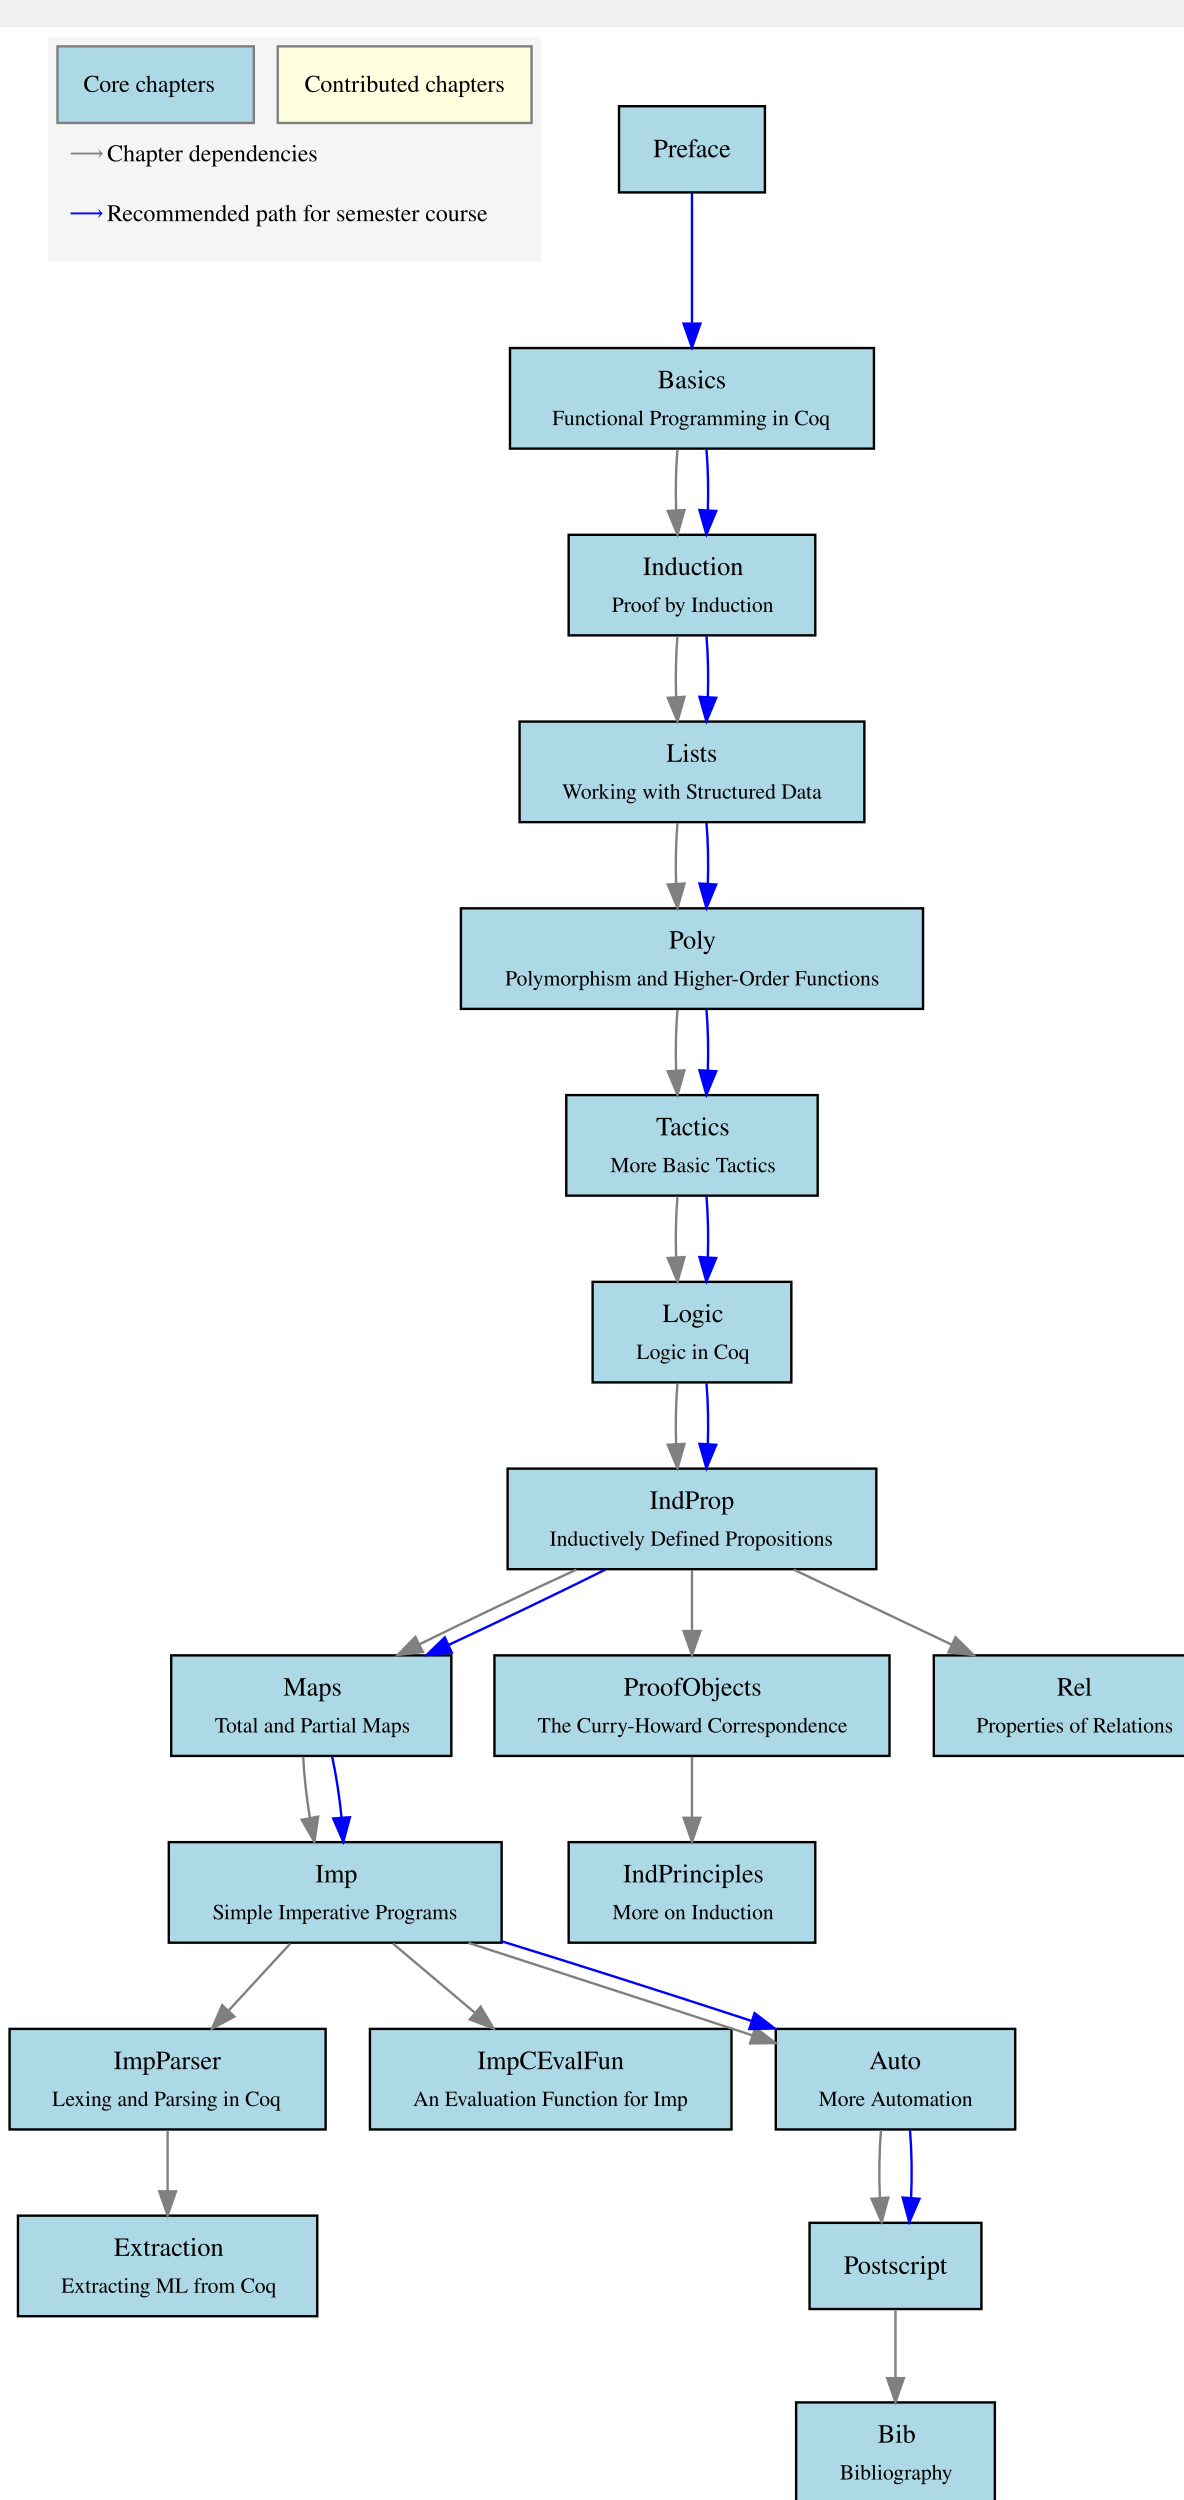
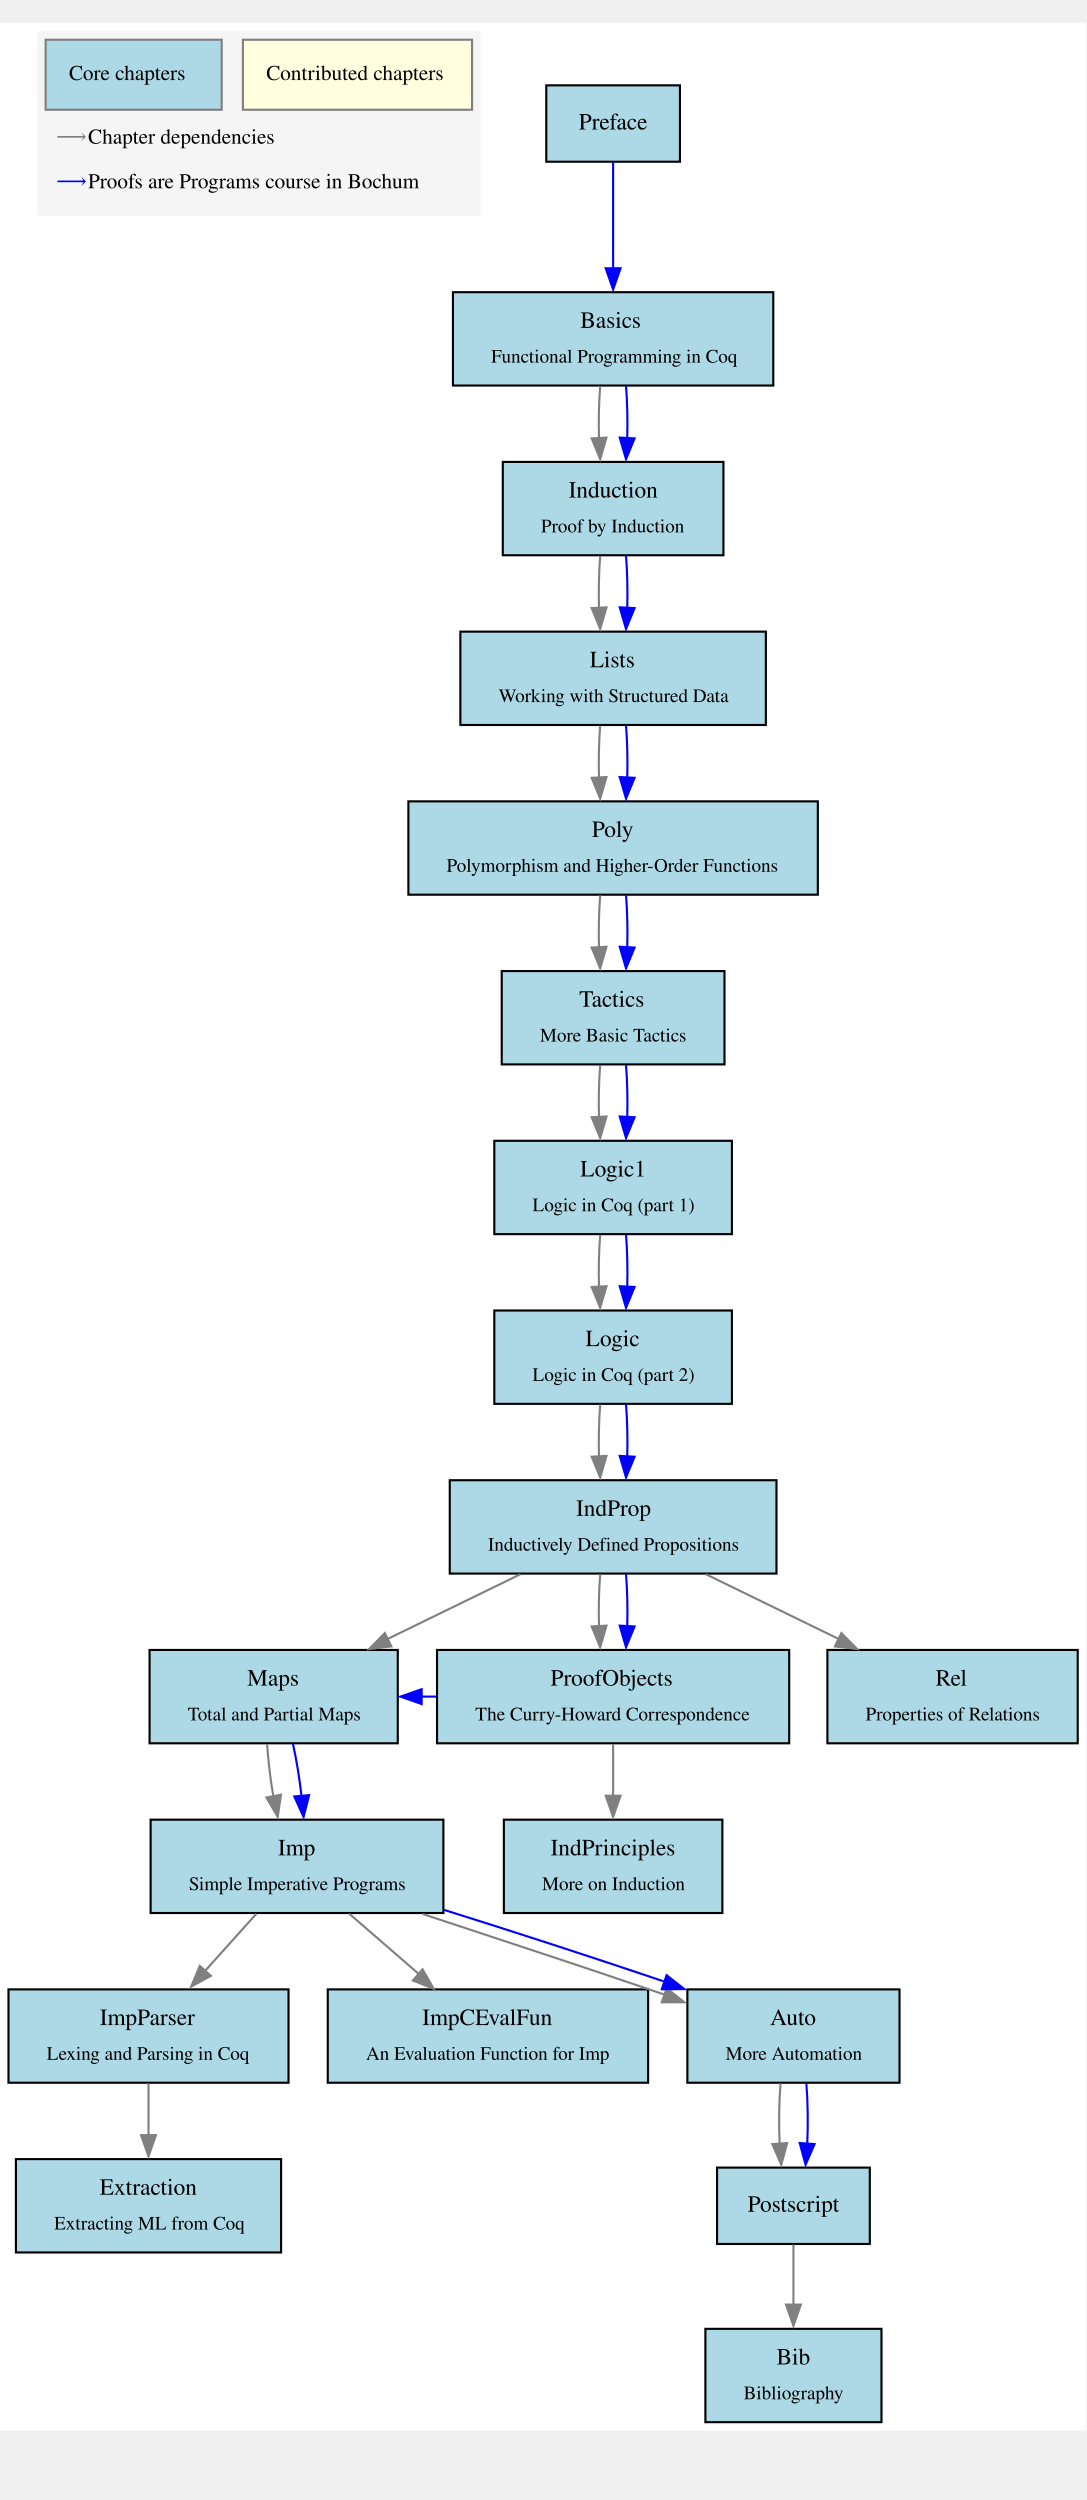
- <svg xmlns="http://www.w3.org/2000/svg" xmlns:xlink="http://www.w3.org/1999/xlink" width="504pt" height="1065pt" viewBox="0.00 21.60 504.00 1043.38">
-   <g id="graph0" class="graph deps" transform="scale(1.02 1.02) rotate(0) translate(4 1055.94)">
-     <polygon fill="white" stroke="transparent" points="-4,4 -4,-1034 508,-1034 508,4 -4,4" />
+ <svg xmlns="http://www.w3.org/2000/svg" xmlns:xlink="http://www.w3.org/1999/xlink" width="504pt" height="1160pt" viewBox="0.00 21.60 504.00 1138.87">
+   <g id="graph0" class="graph deps" transform="scale(0.984375 0.984375) rotate(0) translate(4 1152.94)">
+     <polygon fill="white" stroke="none" points="-4,4 -4,-1131 508,-1131 508,4 -4,4" />
    <g id="node1" class="node">
      <g id="a_node1">
        <a xlink:title="Go to chapter" target="_top">
-           <polygon fill="WhiteSmoke" stroke="transparent" points="222,-1030 16,-1030 16,-936 222,-936 222,-1030" />
-           <polygon fill="lightblue" stroke="transparent" points="20,-994 20,-1026 102,-1026 102,-994 20,-994" />
-           <polygon fill="none" stroke="#7f7f7f" points="20,-994 20,-1026 102,-1026 102,-994 20,-994" />
-           <text text-anchor="start" x="30.87" y="-1007" font-family="Times,serif" font-size="10.00"> Core chapters </text>
-           <polygon fill="lightyellow" stroke="transparent" points="112,-994 112,-1026 218,-1026 218,-994 112,-994" />
-           <polygon fill="none" stroke="#7f7f7f" points="112,-994 112,-1026 218,-1026 218,-994 112,-994" />
-           <text text-anchor="start" x="123.21" y="-1007" font-family="Times,serif" font-size="10.00">Contributed chapters</text>
-           <text text-anchor="start" x="25" y="-978" font-family="Times,serif" font-size="10.00" fill="gray">⟶</text>
-           <text text-anchor="start" x="40.74" y="-978" font-family="Times,serif" font-size="10.00">     Chapter dependencies</text>
-           <text text-anchor="start" x="24.91" y="-953" font-family="Times,serif" font-size="10.00" fill="blue">⟶</text>
-           <text text-anchor="start" x="40.65" y="-953" font-family="Times,serif" font-size="10.00">     Recommended path for semester course</text>
+           <polygon fill="WhiteSmoke" stroke="none" points="222.5,-1127 13.5,-1127 13.5,-1040 222.5,-1040 222.5,-1127" />
+           <polygon fill="lightblue" stroke="none" points="17.5,-1090 17.5,-1123 100.5,-1123 100.5,-1090 17.5,-1090" />
+           <polygon fill="none" stroke="#7f7f7f" points="17.5,-1090 17.5,-1123 100.5,-1123 100.5,-1090 17.5,-1090" />
+           <text text-anchor="start" x="28.5" y="-1104" font-family="Times,serif" font-size="10.00"> Core chapters </text>
+           <polygon fill="lightyellow" stroke="none" points="110.5,-1090 110.5,-1123 218.5,-1123 218.5,-1090 110.5,-1090" />
+           <polygon fill="none" stroke="#7f7f7f" points="110.5,-1090 110.5,-1123 218.5,-1123 218.5,-1090 110.5,-1090" />
+           <text text-anchor="start" x="121.5" y="-1104" font-family="Times,serif" font-size="10.00">Contributed chapters</text>
+           <text text-anchor="start" x="22.5" y="-1074" font-family="Times,serif" font-size="10.00" fill="gray">⟶</text>
+           <text text-anchor="start" x="37.5" y="-1074" font-family="Times,serif" font-size="10.00">     Chapter dependencies</text>
+           <text text-anchor="start" x="22.5" y="-1053" font-family="Times,serif" font-size="10.00" fill="blue">⟶</text>
+           <text text-anchor="start" x="37.5" y="-1053" font-family="Times,serif" font-size="10.00">     Proofs are Programs course in Bochum</text>
        </a>
      </g>
    </g>
    <g id="node2" class="node">
      <g id="a_node2">
        <a xlink:href="Preface.html" xlink:title="Go to chapter" target="_top">
-           <polygon fill="lightblue" stroke="black" points="315.47,-1001 254.53,-1001 254.53,-965 315.47,-965 315.47,-1001" />
-           <text text-anchor="middle" x="285" y="-979.7" font-family="Times,serif" font-size="11.00">Preface</text>
+           <polygon fill="lightblue" stroke="black" points="316.5,-1101.5 253.5,-1101.5 253.5,-1065.5 316.5,-1065.5 316.5,-1101.5" />
+           <text text-anchor="middle" x="285" y="-1080.7" font-family="Times,serif" font-size="11.00">Preface</text>
        </a>
      </g>
    </g>
    <g id="node4" class="node">
      <g id="a_node4">
        <a xlink:href="Basics.html" xlink:title="Go to chapter" target="_top">
-           <polygon fill="lightblue" stroke="black" points="361,-900 209,-900 209,-858 361,-858 361,-900" />
-           <text text-anchor="start" x="270.64" y="-883.2" font-family="Times,serif" font-size="11.00">Basics</text>
-           <text text-anchor="start" x="226.63" y="-867.8" font-family="Times,serif" font-size="9.00">Functional Programming in Coq</text>
-         </a>
-       </g>
-     </g>
-     <g id="edge18" class="edge">
-       <path fill="none" stroke="blue" d="M285,-964.7C285,-949.92 285,-928.3 285,-910.61" />
-       <polygon fill="blue" stroke="blue" points="288.5,-910.2 285,-900.2 281.5,-910.2 288.5,-910.2" />
+           <polygon fill="lightblue" stroke="black" points="360.5,-1004 209.5,-1004 209.5,-960 360.5,-960 360.5,-1004" />
+           <text text-anchor="start" x="269.5" y="-987.2" font-family="Times,serif" font-size="11.00">Basics</text>
+           <text text-anchor="start" x="227.5" y="-970.8" font-family="Times,serif" font-size="9.00">Functional Programming in Coq</text>
+         </a>
+       </g>
+     </g>
+     <g id="edge19" class="edge">
+       <path fill="none" stroke="blue" d="M285,-1065.17C285,-1051.42 285,-1031.81 285,-1015.2" />
+       <polygon fill="blue" stroke="blue" points="288.5,-1015.28 285,-1005.28 281.5,-1015.28 288.5,-1015.28" />
    </g>
    <g id="node3" class="node">
      <g id="a_node3">
        <a xlink:href="Postscript.html" xlink:title="Go to chapter" target="_top">
-           <polygon fill="lightblue" stroke="black" points="405.89,-117 334.11,-117 334.11,-81 405.89,-81 405.89,-117" />
-           <text text-anchor="middle" x="370" y="-95.7" font-family="Times,serif" font-size="11.00">Postscript</text>
-         </a>
-       </g>
-     </g>
-     <g id="node18" class="node">
-       <g id="a_node18">
+           <polygon fill="lightblue" stroke="black" points="406,-120 334,-120 334,-84 406,-84 406,-120" />
+           <text text-anchor="middle" x="370" y="-99.2" font-family="Times,serif" font-size="11.00">Postscript</text>
+         </a>
+       </g>
+     </g>
+     <g id="node19" class="node">
+       <g id="a_node19">
        <a xlink:href="Bib.html" xlink:title="Go to chapter" target="_top">
-           <polygon fill="lightblue" stroke="black" points="411.5,-42 328.5,-42 328.5,0 411.5,0 411.5,-42" />
-           <text text-anchor="start" x="362.55" y="-25.2" font-family="Times,serif" font-size="11.00">Bib</text>
-           <text text-anchor="start" x="346.75" y="-9.8" font-family="Times,serif" font-size="9.00">Bibliography</text>
-         </a>
-       </g>
-     </g>
-     <g id="edge14" class="edge">
-       <path fill="none" stroke="gray" d="M370,-80.75C370,-72.33 370,-61.94 370,-52.25" />
-       <polygon fill="gray" stroke="gray" points="373.5,-52.14 370,-42.14 366.5,-52.14 373.5,-52.14" />
+           <polygon fill="lightblue" stroke="black" points="411.5,-44 328.5,-44 328.5,0 411.5,0 411.5,-44" />
+           <text text-anchor="start" x="362" y="-27.2" font-family="Times,serif" font-size="11.00">Bib</text>
+           <text text-anchor="start" x="346.5" y="-10.8" font-family="Times,serif" font-size="9.00">Bibliography</text>
+         </a>
+       </g>
+     </g>
+     <g id="edge15" class="edge">
+       <path fill="none" stroke="gray" d="M370,-83.69C370,-75.37 370,-65.11 370,-55.42" />
+       <polygon fill="gray" stroke="gray" points="373.5,-55.44 370,-45.44 366.5,-55.44 373.5,-55.44" />
    </g>
    <g id="node5" class="node">
      <g id="a_node5">
        <a xlink:href="Induction.html" xlink:title="Go to chapter" target="_top">
-           <polygon fill="lightblue" stroke="black" points="336.5,-822 233.5,-822 233.5,-780 336.5,-780 336.5,-822" />
-           <text text-anchor="start" x="264.42" y="-805.2" font-family="Times,serif" font-size="11.00">Induction</text>
-           <text text-anchor="start" x="251.5" y="-789.8" font-family="Times,serif" font-size="9.00">Proof by Induction</text>
+           <polygon fill="lightblue" stroke="black" points="337,-924 233,-924 233,-880 337,-880 337,-924" />
+           <text text-anchor="start" x="264" y="-907.2" font-family="Times,serif" font-size="11.00">Induction</text>
+           <text text-anchor="start" x="251" y="-890.8" font-family="Times,serif" font-size="9.00">Proof by Induction</text>
        </a>
      </g>
    </g>
    <g id="edge1" class="edge">
-       <path fill="none" stroke="gray" d="M278.94,-857.63C278.28,-849.82 278.09,-840.73 278.38,-832.18" />
-       <polygon fill="gray" stroke="gray" points="281.87,-832.35 278.96,-822.16 274.89,-831.94 281.87,-832.35" />
-     </g>
-     <g id="edge19" class="edge">
-       <path fill="none" stroke="blue" d="M291.06,-857.63C291.72,-849.82 291.91,-840.73 291.62,-832.18" />
-       <polygon fill="blue" stroke="blue" points="295.11,-831.94 291.04,-822.16 288.13,-832.35 295.11,-831.94" />
+       <path fill="none" stroke="gray" d="M278.91,-959.69C278.3,-952.12 278.12,-943.43 278.34,-935.16" />
+       <polygon fill="gray" stroke="gray" points="281.88,-935.46 278.91,-925.29 274.89,-935.09 281.88,-935.46" />
+     </g>
+     <g id="edge20" class="edge">
+       <path fill="none" stroke="blue" d="M291.09,-959.69C291.7,-952.12 291.88,-943.43 291.66,-935.16" />
+       <polygon fill="blue" stroke="blue" points="295.11,-935.09 291.09,-925.29 288.12,-935.46 295.11,-935.09" />
    </g>
    <g id="node6" class="node">
      <g id="a_node6">
        <a xlink:href="Lists.html" xlink:title="Go to chapter" target="_top">
-           <polygon fill="lightblue" stroke="black" points="357,-744 213,-744 213,-702 357,-702 357,-744" />
-           <text text-anchor="start" x="274.3" y="-727.2" font-family="Times,serif" font-size="11.00">Lists</text>
-           <text text-anchor="start" x="230.75" y="-711.8" font-family="Times,serif" font-size="9.00">Working with Structured Data</text>
+           <polygon fill="lightblue" stroke="black" points="357,-844 213,-844 213,-800 357,-800 357,-844" />
+           <text text-anchor="start" x="274" y="-827.2" font-family="Times,serif" font-size="11.00">Lists</text>
+           <text text-anchor="start" x="231" y="-810.8" font-family="Times,serif" font-size="9.00">Working with Structured Data</text>
        </a>
      </g>
    </g>
    <g id="edge2" class="edge">
-       <path fill="none" stroke="gray" d="M278.94,-779.63C278.28,-771.82 278.09,-762.73 278.38,-754.18" />
-       <polygon fill="gray" stroke="gray" points="281.87,-754.35 278.96,-744.16 274.89,-753.94 281.87,-754.35" />
-     </g>
-     <g id="edge20" class="edge">
-       <path fill="none" stroke="blue" d="M291.06,-779.63C291.72,-771.82 291.91,-762.73 291.62,-754.18" />
-       <polygon fill="blue" stroke="blue" points="295.11,-753.94 291.04,-744.16 288.13,-754.35 295.11,-753.94" />
+       <path fill="none" stroke="gray" d="M278.91,-879.69C278.3,-872.12 278.12,-863.43 278.34,-855.16" />
+       <polygon fill="gray" stroke="gray" points="281.88,-855.46 278.91,-845.29 274.89,-855.09 281.88,-855.46" />
+     </g>
+     <g id="edge21" class="edge">
+       <path fill="none" stroke="blue" d="M291.09,-879.69C291.7,-872.12 291.88,-863.43 291.66,-855.16" />
+       <polygon fill="blue" stroke="blue" points="295.11,-855.09 291.09,-845.29 288.12,-855.46 295.11,-855.09" />
    </g>
    <g id="node7" class="node">
      <g id="a_node7">
        <a xlink:href="Poly.html" xlink:title="Go to chapter" target="_top">
-           <polygon fill="lightblue" stroke="black" points="381.5,-666 188.5,-666 188.5,-624 381.5,-624 381.5,-666" />
-           <text text-anchor="start" x="275.41" y="-649.2" font-family="Times,serif" font-size="11.00">Poly</text>
-           <text text-anchor="start" x="206.97" y="-633.8" font-family="Times,serif" font-size="9.00">Polymorphism and Higher-Order Functions</text>
+           <polygon fill="lightblue" stroke="black" points="381.5,-764 188.5,-764 188.5,-720 381.5,-720 381.5,-764" />
+           <text text-anchor="start" x="275" y="-747.2" font-family="Times,serif" font-size="11.00">Poly</text>
+           <text text-anchor="start" x="206.5" y="-730.8" font-family="Times,serif" font-size="9.00">Polymorphism and Higher-Order Functions</text>
        </a>
      </g>
    </g>
    <g id="edge3" class="edge">
-       <path fill="none" stroke="gray" d="M278.94,-701.63C278.28,-693.82 278.09,-684.73 278.38,-676.18" />
-       <polygon fill="gray" stroke="gray" points="281.87,-676.35 278.96,-666.16 274.89,-675.94 281.87,-676.35" />
-     </g>
-     <g id="edge21" class="edge">
-       <path fill="none" stroke="blue" d="M291.06,-701.63C291.72,-693.82 291.91,-684.73 291.62,-676.18" />
-       <polygon fill="blue" stroke="blue" points="295.11,-675.94 291.04,-666.16 288.13,-676.35 295.11,-675.94" />
+       <path fill="none" stroke="gray" d="M278.91,-799.69C278.3,-792.12 278.12,-783.43 278.34,-775.16" />
+       <polygon fill="gray" stroke="gray" points="281.88,-775.46 278.91,-765.29 274.89,-775.09 281.88,-775.46" />
+     </g>
+     <g id="edge22" class="edge">
+       <path fill="none" stroke="blue" d="M291.09,-799.69C291.7,-792.12 291.88,-783.43 291.66,-775.16" />
+       <polygon fill="blue" stroke="blue" points="295.11,-775.09 291.09,-765.29 288.12,-775.46 295.11,-775.09" />
    </g>
    <g id="node8" class="node">
      <g id="a_node8">
        <a xlink:href="Tactics.html" xlink:title="Go to chapter" target="_top">
-           <polygon fill="lightblue" stroke="black" points="337.5,-588 232.5,-588 232.5,-546 337.5,-546 337.5,-588" />
-           <text text-anchor="start" x="270" y="-571.2" font-family="Times,serif" font-size="11.00">Tactics</text>
-           <text text-anchor="start" x="250.91" y="-555.8" font-family="Times,serif" font-size="9.00">More Basic Tactics</text>
+           <polygon fill="lightblue" stroke="black" points="337.5,-684 232.5,-684 232.5,-640 337.5,-640 337.5,-684" />
+           <text text-anchor="start" x="269" y="-667.2" font-family="Times,serif" font-size="11.00">Tactics</text>
+           <text text-anchor="start" x="250.5" y="-650.8" font-family="Times,serif" font-size="9.00">More Basic Tactics</text>
        </a>
      </g>
    </g>
    <g id="edge4" class="edge">
-       <path fill="none" stroke="gray" d="M278.94,-623.63C278.28,-615.82 278.09,-606.73 278.38,-598.18" />
-       <polygon fill="gray" stroke="gray" points="281.87,-598.35 278.96,-588.16 274.89,-597.94 281.87,-598.35" />
-     </g>
-     <g id="edge22" class="edge">
-       <path fill="none" stroke="blue" d="M291.06,-623.63C291.72,-615.82 291.91,-606.73 291.62,-598.18" />
-       <polygon fill="blue" stroke="blue" points="295.11,-597.94 291.04,-588.16 288.13,-598.35 295.11,-597.94" />
+       <path fill="none" stroke="gray" d="M278.91,-719.69C278.3,-712.12 278.12,-703.43 278.34,-695.16" />
+       <polygon fill="gray" stroke="gray" points="281.88,-695.46 278.91,-685.29 274.89,-695.09 281.88,-695.46" />
+     </g>
+     <g id="edge23" class="edge">
+       <path fill="none" stroke="blue" d="M291.09,-719.69C291.7,-712.12 291.88,-703.43 291.66,-695.16" />
+       <polygon fill="blue" stroke="blue" points="295.11,-695.09 291.09,-685.29 288.12,-695.46 295.11,-695.09" />
    </g>
    <g id="node10" class="node">
      <g id="a_node10">
-         <a xlink:href="Logic.html" xlink:title="Go to chapter" target="_top">
-           <polygon fill="lightblue" stroke="black" points="326.5,-510 243.5,-510 243.5,-468 326.5,-468 326.5,-510" />
-           <text text-anchor="start" x="272.67" y="-493.2" font-family="Times,serif" font-size="11.00">Logic</text>
-           <text text-anchor="start" x="261.75" y="-477.8" font-family="Times,serif" font-size="9.00">Logic in Coq</text>
+         <a xlink:href="Logic1.html" xlink:title="Go to chapter" target="_top">
+           <polygon fill="lightblue" stroke="black" points="341,-604 229,-604 229,-560 341,-560 341,-604" />
+           <text text-anchor="start" x="269.5" y="-587.2" font-family="Times,serif" font-size="11.00">Logic1</text>
+           <text text-anchor="start" x="247" y="-570.8" font-family="Times,serif" font-size="9.00">Logic in Coq (part 1)</text>
        </a>
      </g>
    </g>
    <g id="edge5" class="edge">
-       <path fill="none" stroke="gray" d="M278.94,-545.63C278.28,-537.82 278.09,-528.73 278.38,-520.18" />
-       <polygon fill="gray" stroke="gray" points="281.87,-520.35 278.96,-510.16 274.89,-519.94 281.87,-520.35" />
-     </g>
-     <g id="edge23" class="edge">
-       <path fill="none" stroke="blue" d="M291.06,-545.63C291.72,-537.82 291.91,-528.73 291.62,-520.18" />
-       <polygon fill="blue" stroke="blue" points="295.11,-519.94 291.04,-510.16 288.13,-520.35 295.11,-519.94" />
+       <path fill="none" stroke="gray" d="M278.91,-639.69C278.3,-632.12 278.12,-623.43 278.34,-615.16" />
+       <polygon fill="gray" stroke="gray" points="281.88,-615.46 278.91,-605.29 274.89,-615.09 281.88,-615.46" />
+     </g>
+     <g id="edge24" class="edge">
+       <path fill="none" stroke="blue" d="M291.09,-639.69C291.7,-632.12 291.88,-623.43 291.66,-615.16" />
+       <polygon fill="blue" stroke="blue" points="295.11,-615.09 291.09,-605.29 288.12,-615.46 295.11,-615.09" />
    </g>
    <g id="node9" class="node">
      <g id="a_node9">
        <a xlink:href="IndProp.html" xlink:title="Go to chapter" target="_top">
-           <polygon fill="lightblue" stroke="black" points="362,-432 208,-432 208,-390 362,-390 362,-432" />
-           <text text-anchor="start" x="267.28" y="-415.2" font-family="Times,serif" font-size="11.00">IndProp</text>
-           <text text-anchor="start" x="225.5" y="-399.8" font-family="Times,serif" font-size="9.00">Inductively Defined Propositions</text>
-         </a>
-       </g>
+           <polygon fill="lightblue" stroke="black" points="362,-444 208,-444 208,-400 362,-400 362,-444" />
+           <text text-anchor="start" x="267.5" y="-427.2" font-family="Times,serif" font-size="11.00">IndProp</text>
+           <text text-anchor="start" x="226" y="-410.8" font-family="Times,serif" font-size="9.00">Inductively Defined Propositions</text>
+         </a>
+       </g>
+     </g>
+     <g id="node12" class="node">
+       <g id="a_node12">
+         <a xlink:href="Maps.html" xlink:title="Go to chapter" target="_top">
+           <polygon fill="lightblue" stroke="black" points="183.5,-364 66.5,-364 66.5,-320 183.5,-320 183.5,-364" />
+           <text text-anchor="start" x="112.5" y="-347.2" font-family="Times,serif" font-size="11.00">Maps</text>
+           <text text-anchor="start" x="84.5" y="-330.8" font-family="Times,serif" font-size="9.00">Total and Partial Maps</text>
+         </a>
+       </g>
+     </g>
+     <g id="edge8" class="edge">
+       <path fill="none" stroke="gray" d="M241.28,-399.69C221.96,-390.27 199.05,-379.1 178.7,-369.18" />
+       <polygon fill="gray" stroke="gray" points="180.47,-365.66 169.95,-364.42 177.4,-371.95 180.47,-365.66" />
+     </g>
+     <g id="node13" class="node">
+       <g id="a_node13">
+         <a xlink:href="ProofObjects.html" xlink:title="Go to chapter" target="_top">
+           <polygon fill="lightblue" stroke="black" points="368,-364 202,-364 202,-320 368,-320 368,-364" />
+           <text text-anchor="start" x="255.5" y="-347.2" font-family="Times,serif" font-size="11.00">ProofObjects</text>
+           <text text-anchor="start" x="220" y="-330.8" font-family="Times,serif" font-size="9.00">The Curry-Howard Correspondence</text>
+         </a>
+       </g>
+     </g>
+     <g id="edge10" class="edge">
+       <path fill="none" stroke="gray" d="M278.91,-399.69C278.3,-392.12 278.12,-383.43 278.34,-375.16" />
+       <polygon fill="gray" stroke="gray" points="281.88,-375.46 278.91,-365.29 274.89,-375.09 281.88,-375.46" />
+     </g>
+     <g id="edge27" class="edge">
+       <path fill="none" stroke="blue" d="M291.09,-399.69C291.7,-392.12 291.88,-383.43 291.66,-375.16" />
+       <polygon fill="blue" stroke="blue" points="295.11,-375.09 291.09,-365.29 288.12,-375.46 295.11,-375.09" />
+     </g>
+     <g id="node18" class="node">
+       <g id="a_node18">
+         <a xlink:href="Rel.html" xlink:title="Go to chapter" target="_top">
+           <polygon fill="lightblue" stroke="black" points="504,-364 386,-364 386,-320 504,-320 504,-364" />
+           <text text-anchor="start" x="437" y="-347.2" font-family="Times,serif" font-size="11.00">Rel</text>
+           <text text-anchor="start" x="404" y="-330.8" font-family="Times,serif" font-size="9.00">Properties of Relations</text>
+         </a>
+       </g>
+     </g>
+     <g id="edge12" class="edge">
+       <path fill="none" stroke="gray" d="M328.72,-399.69C348.04,-390.27 370.95,-379.1 391.3,-369.18" />
+       <polygon fill="gray" stroke="gray" points="392.6,-371.95 400.05,-364.42 389.53,-365.66 392.6,-371.95" />
    </g>
    <g id="node11" class="node">
      <g id="a_node11">
-         <a xlink:href="Maps.html" xlink:title="Go to chapter" target="_top">
-           <polygon fill="lightblue" stroke="black" points="184.5,-354 67.5,-354 67.5,-312 184.5,-312 184.5,-354" />
-           <text text-anchor="start" x="114.28" y="-337.2" font-family="Times,serif" font-size="11.00">Maps</text>
-           <text text-anchor="start" x="85.7" y="-321.8" font-family="Times,serif" font-size="9.00">Total and Partial Maps</text>
-         </a>
-       </g>
+         <a xlink:href="Logic.html" xlink:title="Go to chapter" target="_top">
+           <polygon fill="lightblue" stroke="black" points="341,-524 229,-524 229,-480 341,-480 341,-524" />
+           <text text-anchor="start" x="272" y="-507.2" font-family="Times,serif" font-size="11.00">Logic</text>
+           <text text-anchor="start" x="247" y="-490.8" font-family="Times,serif" font-size="9.00">Logic in Coq (part 2)</text>
+         </a>
+       </g>
+     </g>
+     <g id="edge6" class="edge">
+       <path fill="none" stroke="gray" d="M278.91,-559.69C278.3,-552.12 278.12,-543.43 278.34,-535.16" />
+       <polygon fill="gray" stroke="gray" points="281.88,-535.46 278.91,-525.29 274.89,-535.09 281.88,-535.46" />
+     </g>
+     <g id="edge25" class="edge">
+       <path fill="none" stroke="blue" d="M291.09,-559.69C291.7,-552.12 291.88,-543.43 291.66,-535.16" />
+       <polygon fill="blue" stroke="blue" points="295.11,-535.09 291.09,-525.29 288.12,-535.46 295.11,-535.09" />
    </g>
    <g id="edge7" class="edge">
-       <path fill="none" stroke="gray" d="M236.77,-389.83C215.92,-380.26 191.7,-368.74 171.21,-358.65" />
-       <polygon fill="gray" stroke="gray" points="172.59,-355.43 162.08,-354.13 169.48,-361.7 172.59,-355.43" />
-     </g>
-     <g id="edge25" class="edge">
-       <path fill="none" stroke="blue" d="M248.85,-389.83C229.47,-380.17 205.21,-368.53 183.35,-358.38" />
-       <polygon fill="blue" stroke="blue" points="184.7,-355.14 174.15,-354.13 181.76,-361.5 184.7,-355.14" />
-     </g>
-     <g id="node12" class="node">
-       <g id="a_node12">
-         <a xlink:href="ProofObjects.html" xlink:title="Go to chapter" target="_top">
-           <polygon fill="lightblue" stroke="black" points="367.5,-354 202.5,-354 202.5,-312 367.5,-312 367.5,-354" />
-           <text text-anchor="start" x="256.48" y="-337.2" font-family="Times,serif" font-size="11.00">ProofObjects</text>
-           <text text-anchor="start" x="220.52" y="-321.8" font-family="Times,serif" font-size="9.00">The Curry-Howard Correspondence</text>
+       <path fill="none" stroke="gray" d="M278.91,-479.69C278.3,-472.12 278.12,-463.43 278.34,-455.16" />
+       <polygon fill="gray" stroke="gray" points="281.88,-455.46 278.91,-445.29 274.89,-455.09 281.88,-455.46" />
+     </g>
+     <g id="edge26" class="edge">
+       <path fill="none" stroke="blue" d="M291.09,-479.69C291.7,-472.12 291.88,-463.43 291.66,-455.16" />
+       <polygon fill="blue" stroke="blue" points="295.11,-455.09 291.09,-445.29 288.12,-455.46 295.11,-455.09" />
+     </g>
+     <g id="node15" class="node">
+       <g id="a_node15">
+         <a xlink:href="Imp.html" xlink:title="Go to chapter" target="_top">
+           <polygon fill="lightblue" stroke="black" points="205,-284 67,-284 67,-240 205,-240 205,-284" />
+           <text text-anchor="start" x="127" y="-267.2" font-family="Times,serif" font-size="11.00">Imp</text>
+           <text text-anchor="start" x="85" y="-250.8" font-family="Times,serif" font-size="9.00">Simple Imperative Programs</text>
        </a>
      </g>
    </g>
    <g id="edge9" class="edge">
-       <path fill="none" stroke="gray" d="M285,-389.63C285,-381.82 285,-372.73 285,-364.18" />
-       <polygon fill="gray" stroke="gray" points="288.5,-364.16 285,-354.16 281.5,-364.16 288.5,-364.16" />
+       <path fill="none" stroke="gray" d="M121.91,-319.69C122.38,-312.03 123.44,-303.23 124.86,-294.87" />
+       <polygon fill="gray" stroke="gray" points="128.44,-295.77 126.91,-285.29 121.57,-294.44 128.44,-295.77" />
+     </g>
+     <g id="edge29" class="edge">
+       <path fill="none" stroke="blue" d="M134.1,-319.69C135.77,-312.12 137.18,-303.43 138.12,-295.16" />
+       <polygon fill="blue" stroke="blue" points="141.69,-295.56 139.09,-285.29 134.72,-294.94 141.69,-295.56" />
+     </g>
+     <g id="edge28" class="edge">
+       <path fill="none" stroke="blue" d="M201.55,-342C199.23,-342 196.91,-342 194.6,-342" />
+       <polygon fill="blue" stroke="blue" points="194.75,-338.5 184.75,-342 194.75,-345.5 194.75,-338.5" />
+     </g>
+     <g id="node14" class="node">
+       <g id="a_node14">
+         <a xlink:href="IndPrinciples.html" xlink:title="Go to chapter" target="_top">
+           <polygon fill="lightblue" stroke="black" points="336.5,-284 233.5,-284 233.5,-240 336.5,-240 336.5,-284" />
+           <text text-anchor="start" x="255.5" y="-267.2" font-family="Times,serif" font-size="11.00">IndPrinciples</text>
+           <text text-anchor="start" x="251.5" y="-250.8" font-family="Times,serif" font-size="9.00">More on Induction</text>
+         </a>
+       </g>
+     </g>
+     <g id="edge11" class="edge">
+       <path fill="none" stroke="gray" d="M285,-319.69C285,-312.12 285,-303.43 285,-295.16" />
+       <polygon fill="gray" stroke="gray" points="288.5,-295.29 285,-285.29 281.5,-295.29 288.5,-295.29" />
+     </g>
+     <g id="node16" class="node">
+       <g id="a_node16">
+         <a xlink:href="ImpParser.html" xlink:title="Go to chapter" target="_top">
+           <polygon fill="lightblue" stroke="black" points="132,-204 0,-204 0,-160 132,-160 132,-204" />
+           <text text-anchor="start" x="43" y="-187.2" font-family="Times,serif" font-size="11.00">ImpParser</text>
+           <text text-anchor="start" x="18" y="-170.8" font-family="Times,serif" font-size="9.00">Lexing and Parsing in Coq</text>
+         </a>
+       </g>
+     </g>
+     <g id="edge16" class="edge">
+       <path fill="none" stroke="gray" d="M116.87,-239.69C109.31,-231.26 100.49,-221.44 92.35,-212.36" />
+       <polygon fill="gray" stroke="gray" points="95.39,-210.39 86.1,-205.29 90.18,-215.07 95.39,-210.39" />
    </g>
    <g id="node17" class="node">
      <g id="a_node17">
-         <a xlink:href="Rel.html" xlink:title="Go to chapter" target="_top">
-           <polygon fill="lightblue" stroke="black" points="504,-354 386,-354 386,-312 504,-312 504,-354" />
-           <text text-anchor="start" x="437.36" y="-337.2" font-family="Times,serif" font-size="11.00">Rel</text>
-           <text text-anchor="start" x="403.76" y="-321.8" font-family="Times,serif" font-size="9.00">Properties of Relations</text>
-         </a>
-       </g>
-     </g>
-     <g id="edge11" class="edge">
-       <path fill="none" stroke="gray" d="M327.46,-389.83C347.7,-380.22 372.09,-368.63 393.39,-358.51" />
-       <polygon fill="gray" stroke="gray" points="395.09,-361.58 402.62,-354.13 392.09,-355.26 395.09,-361.58" />
-     </g>
-     <g id="edge6" class="edge">
-       <path fill="none" stroke="gray" d="M278.94,-467.63C278.28,-459.82 278.09,-450.73 278.38,-442.18" />
-       <polygon fill="gray" stroke="gray" points="281.87,-442.35 278.96,-432.16 274.89,-441.94 281.87,-442.35" />
-     </g>
-     <g id="edge24" class="edge">
-       <path fill="none" stroke="blue" d="M291.06,-467.63C291.72,-459.82 291.91,-450.73 291.62,-442.18" />
-       <polygon fill="blue" stroke="blue" points="295.11,-441.94 291.04,-432.16 288.13,-442.35 295.11,-441.94" />
-     </g>
-     <g id="node14" class="node">
-       <g id="a_node14">
-         <a xlink:href="Imp.html" xlink:title="Go to chapter" target="_top">
-           <polygon fill="lightblue" stroke="black" points="205.5,-276 66.5,-276 66.5,-234 205.5,-234 205.5,-276" />
-           <text text-anchor="start" x="127.64" y="-259.2" font-family="Times,serif" font-size="11.00">Imp</text>
-           <text text-anchor="start" x="84.76" y="-243.8" font-family="Times,serif" font-size="9.00">Simple Imperative Programs</text>
-         </a>
-       </g>
-     </g>
-     <g id="edge8" class="edge">
-       <path fill="none" stroke="gray" d="M122.62,-311.63C122.99,-303.82 124,-294.73 125.41,-286.18" />
-       <polygon fill="gray" stroke="gray" points="128.88,-286.64 127.31,-276.16 122.01,-285.33 128.88,-286.64" />
-     </g>
-     <g id="edge26" class="edge">
-       <path fill="none" stroke="blue" d="M134.74,-311.63C136.43,-303.82 137.81,-294.73 138.65,-286.18" />
-       <polygon fill="blue" stroke="blue" points="142.14,-286.39 139.39,-276.16 135.16,-285.88 142.14,-286.39" />
-     </g>
-     <g id="node13" class="node">
-       <g id="a_node13">
-         <a xlink:href="IndPrinciples.html" xlink:title="Go to chapter" target="_top">
-           <polygon fill="lightblue" stroke="black" points="336.5,-276 233.5,-276 233.5,-234 336.5,-234 336.5,-276" />
-           <text text-anchor="start" x="256.17" y="-259.2" font-family="Times,serif" font-size="11.00">IndPrinciples</text>
-           <text text-anchor="start" x="251.76" y="-243.8" font-family="Times,serif" font-size="9.00">More on Induction</text>
-         </a>
-       </g>
-     </g>
-     <g id="edge10" class="edge">
-       <path fill="none" stroke="gray" d="M285,-311.63C285,-303.82 285,-294.73 285,-286.18" />
-       <polygon fill="gray" stroke="gray" points="288.5,-286.16 285,-276.16 281.5,-286.16 288.5,-286.16" />
-     </g>
-     <g id="node15" class="node">
-       <g id="a_node15">
-         <a xlink:href="ImpParser.html" xlink:title="Go to chapter" target="_top">
-           <polygon fill="lightblue" stroke="black" points="132,-198 0,-198 0,-156 132,-156 132,-198" />
-           <text text-anchor="start" x="43.4" y="-181.2" font-family="Times,serif" font-size="11.00">ImpParser</text>
-           <text text-anchor="start" x="17.75" y="-165.8" font-family="Times,serif" font-size="9.00">Lexing and Parsing in Coq</text>
-         </a>
-       </g>
-     </g>
-     <g id="edge15" class="edge">
-       <path fill="none" stroke="gray" d="M117.24,-233.63C109.33,-225.05 100,-214.91 91.48,-205.67" />
-       <polygon fill="gray" stroke="gray" points="93.92,-203.14 84.57,-198.16 88.77,-207.89 93.92,-203.14" />
-     </g>
-     <g id="node16" class="node">
-       <g id="a_node16">
        <a xlink:href="ImpCEvalFun.html" xlink:title="Go to chapter" target="_top">
-           <polygon fill="lightblue" stroke="black" points="301.5,-198 150.5,-198 150.5,-156 301.5,-156 301.5,-198" />
-           <text text-anchor="start" x="195.33" y="-181.2" font-family="Times,serif" font-size="11.00">ImpCEvalFun</text>
-           <text text-anchor="start" x="168.51" y="-165.8" font-family="Times,serif" font-size="9.00">An Evaluation Function for Imp</text>
-         </a>
-       </g>
-     </g>
-     <g id="edge17" class="edge">
-       <path fill="none" stroke="gray" d="M160.12,-233.63C170.59,-224.79 183.01,-214.3 194.22,-204.84" />
-       <polygon fill="gray" stroke="gray" points="196.74,-207.29 202.13,-198.16 192.23,-201.94 196.74,-207.29" />
-     </g>
-     <g id="node19" class="node">
-       <g id="a_node19">
-         <a xlink:href="Auto.html" xlink:title="Go to chapter" target="_top">
-           <polygon fill="lightblue" stroke="black" points="420,-198 320,-198 320,-156 420,-156 420,-198" />
-           <text text-anchor="start" x="359" y="-181.2" font-family="Times,serif" font-size="11.00">Auto</text>
-           <text text-anchor="start" x="337.88" y="-165.8" font-family="Times,serif" font-size="9.00">More Automation</text>
-         </a>
-       </g>
-     </g>
-     <g id="edge12" class="edge">
-       <path fill="none" stroke="gray" d="M191.64,-233.91C223.9,-223.36 265.19,-210.13 302,-198 304.7,-197.11 307.46,-196.2 310.26,-195.27" />
-       <polygon fill="gray" stroke="gray" points="311.47,-198.55 319.86,-192.08 309.27,-191.91 311.47,-198.55" />
-     </g>
-     <g id="edge27" class="edge">
-       <path fill="none" stroke="blue" d="M205.61,-234.56C237.1,-224.86 274.93,-212.78 309.81,-201.35" />
-       <polygon fill="blue" stroke="blue" points="311.15,-204.59 319.56,-198.15 308.97,-197.94 311.15,-204.59" />
+           <polygon fill="lightblue" stroke="black" points="301.5,-204 150.5,-204 150.5,-160 301.5,-160 301.5,-204" />
+           <text text-anchor="start" x="195" y="-187.2" font-family="Times,serif" font-size="11.00">ImpCEvalFun</text>
+           <text text-anchor="start" x="168.5" y="-170.8" font-family="Times,serif" font-size="9.00">An Evaluation Function for Imp</text>
+         </a>
+       </g>
+     </g>
+     <g id="edge18" class="edge">
+       <path fill="none" stroke="gray" d="M160.59,-239.69C170.71,-230.92 182.58,-220.63 193.41,-211.25" />
+       <polygon fill="gray" stroke="gray" points="195.17,-213.48 200.44,-204.29 190.59,-208.19 195.17,-213.48" />
    </g>
    <g id="node20" class="node">
      <g id="a_node20">
+         <a xlink:href="Auto.html" xlink:title="Go to chapter" target="_top">
+           <polygon fill="lightblue" stroke="black" points="420,-204 320,-204 320,-160 420,-160 420,-204" />
+           <text text-anchor="start" x="359" y="-187.2" font-family="Times,serif" font-size="11.00">Auto</text>
+           <text text-anchor="start" x="338" y="-170.8" font-family="Times,serif" font-size="9.00">More Automation</text>
+         </a>
+       </g>
+     </g>
+     <g id="edge13" class="edge">
+       <path fill="none" stroke="gray" d="M195.31,-239.5C227.02,-229 266.61,-216.06 302,-204 304.39,-203.19 306.83,-202.35 309.3,-201.5" />
+       <polygon fill="gray" stroke="gray" points="310.25,-204.52 318.56,-197.94 307.96,-197.91 310.25,-204.52" />
+     </g>
+     <g id="edge30" class="edge">
+       <path fill="none" stroke="blue" d="M205.25,-241.49C236.69,-231.67 274.49,-219.39 309.33,-207.62" />
+       <polygon fill="blue" stroke="blue" points="310.21,-210.68 318.56,-204.15 307.96,-204.05 310.21,-210.68" />
+     </g>
+     <g id="node21" class="node">
+       <g id="a_node21">
        <a xlink:href="Extraction.html" xlink:title="Go to chapter" target="_top">
-           <polygon fill="lightblue" stroke="black" points="128.5,-120 3.5,-120 3.5,-78 128.5,-78 128.5,-120" />
-           <text text-anchor="start" x="43.59" y="-103.2" font-family="Times,serif" font-size="11.00">Extraction</text>
-           <text text-anchor="start" x="21.55" y="-87.8" font-family="Times,serif" font-size="9.00">Extracting ML from Coq</text>
-         </a>
-       </g>
-     </g>
-     <g id="edge16" class="edge">
-       <path fill="none" stroke="gray" d="M66,-155.63C66,-147.82 66,-138.73 66,-130.18" />
-       <polygon fill="gray" stroke="gray" points="69.5,-130.16 66,-120.16 62.5,-130.16 69.5,-130.16" />
-     </g>
-     <g id="edge13" class="edge">
-       <path fill="none" stroke="gray" d="M363.94,-155.63C363.21,-146.94 363.06,-136.67 363.49,-127.34" />
-       <polygon fill="gray" stroke="gray" points="366.99,-127.56 364.23,-117.33 360,-127.04 366.99,-127.56" />
-     </g>
-     <g id="edge28" class="edge">
-       <path fill="none" stroke="blue" d="M376.06,-155.63C376.79,-146.94 376.94,-136.67 376.51,-127.34" />
-       <polygon fill="blue" stroke="blue" points="380,-127.04 375.77,-117.33 373.01,-127.56 380,-127.04" />
+           <polygon fill="lightblue" stroke="black" points="128.5,-124 3.5,-124 3.5,-80 128.5,-80 128.5,-124" />
+           <text text-anchor="start" x="43" y="-107.2" font-family="Times,serif" font-size="11.00">Extraction</text>
+           <text text-anchor="start" x="21.5" y="-90.8" font-family="Times,serif" font-size="9.00">Extracting ML from Coq</text>
+         </a>
+       </g>
+     </g>
+     <g id="edge17" class="edge">
+       <path fill="none" stroke="gray" d="M66,-159.69C66,-152.12 66,-143.43 66,-135.16" />
+       <polygon fill="gray" stroke="gray" points="69.5,-135.29 66,-125.29 62.5,-135.29 69.5,-135.29" />
+     </g>
+     <g id="edge14" class="edge">
+       <path fill="none" stroke="gray" d="M363.91,-159.69C363.21,-150.9 363.07,-140.59 363.49,-131.2" />
+       <polygon fill="gray" stroke="gray" points="367.04,-131.57 364.28,-121.35 360.06,-131.07 367.04,-131.57" />
+     </g>
+     <g id="edge31" class="edge">
+       <path fill="none" stroke="blue" d="M376.09,-159.69C376.79,-150.9 376.93,-140.59 376.51,-131.2" />
+       <polygon fill="blue" stroke="blue" points="379.94,-131.07 375.72,-121.35 372.96,-131.57 379.94,-131.07" />
    </g>
  </g>
</svg>
